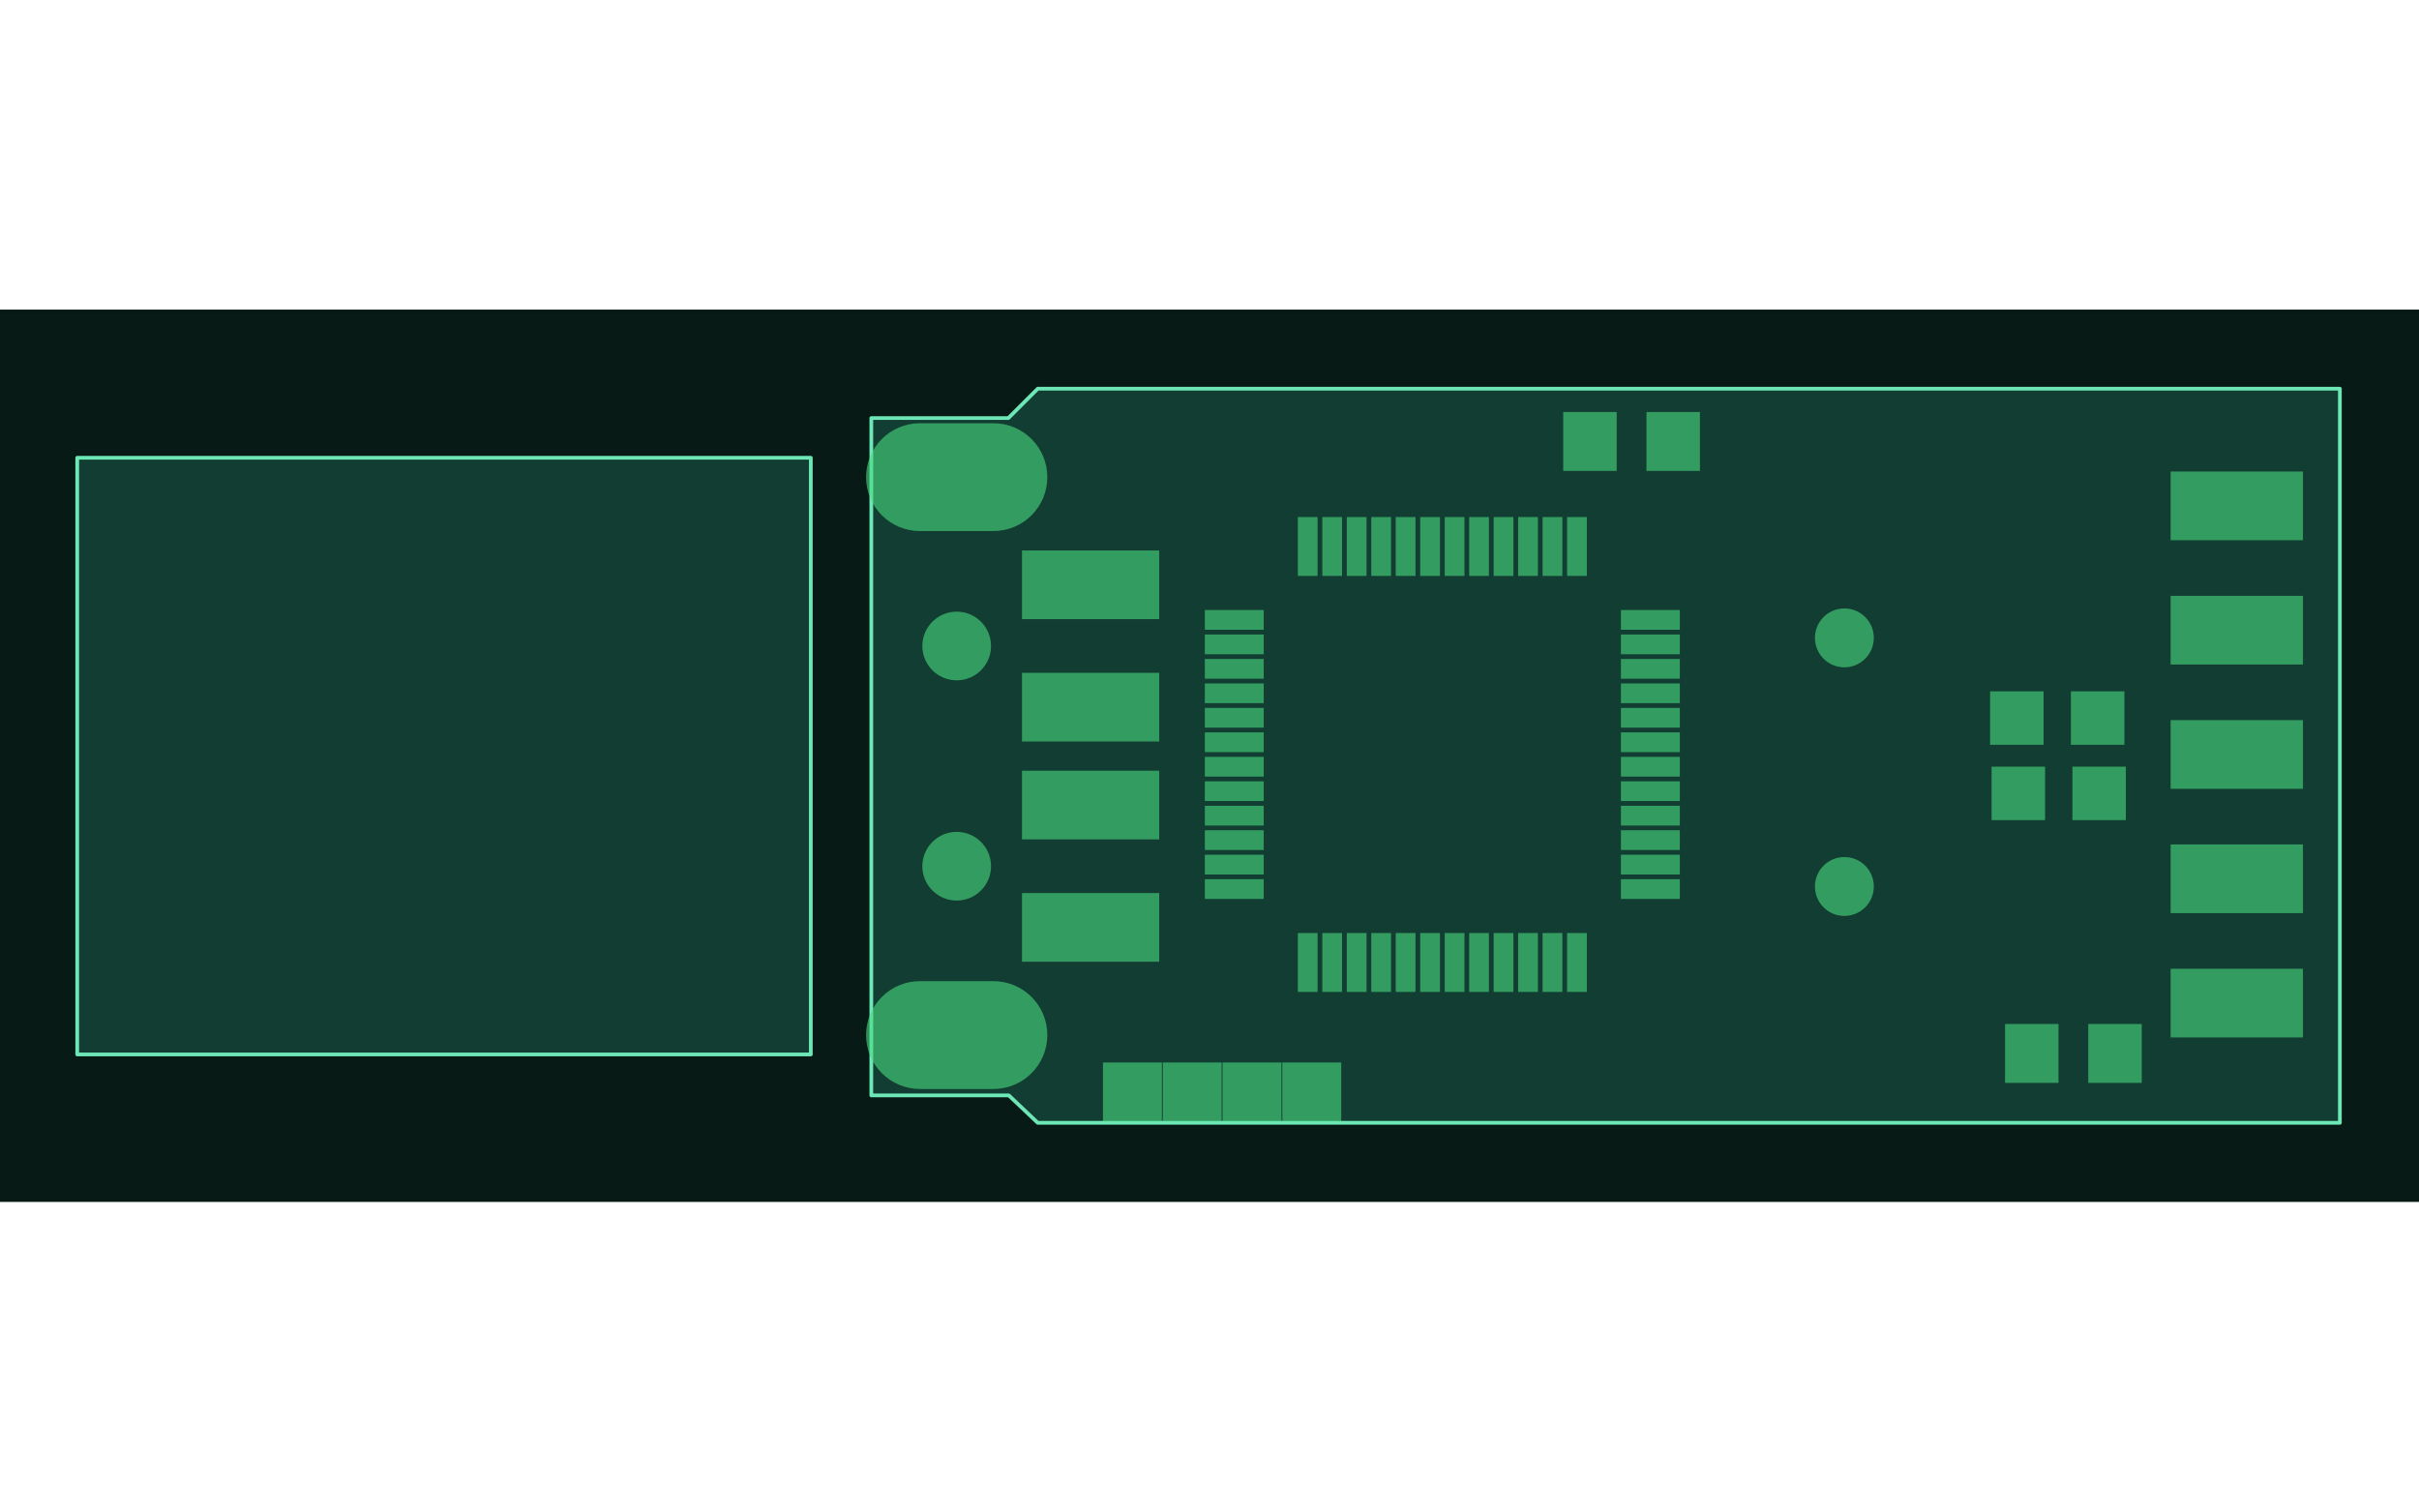
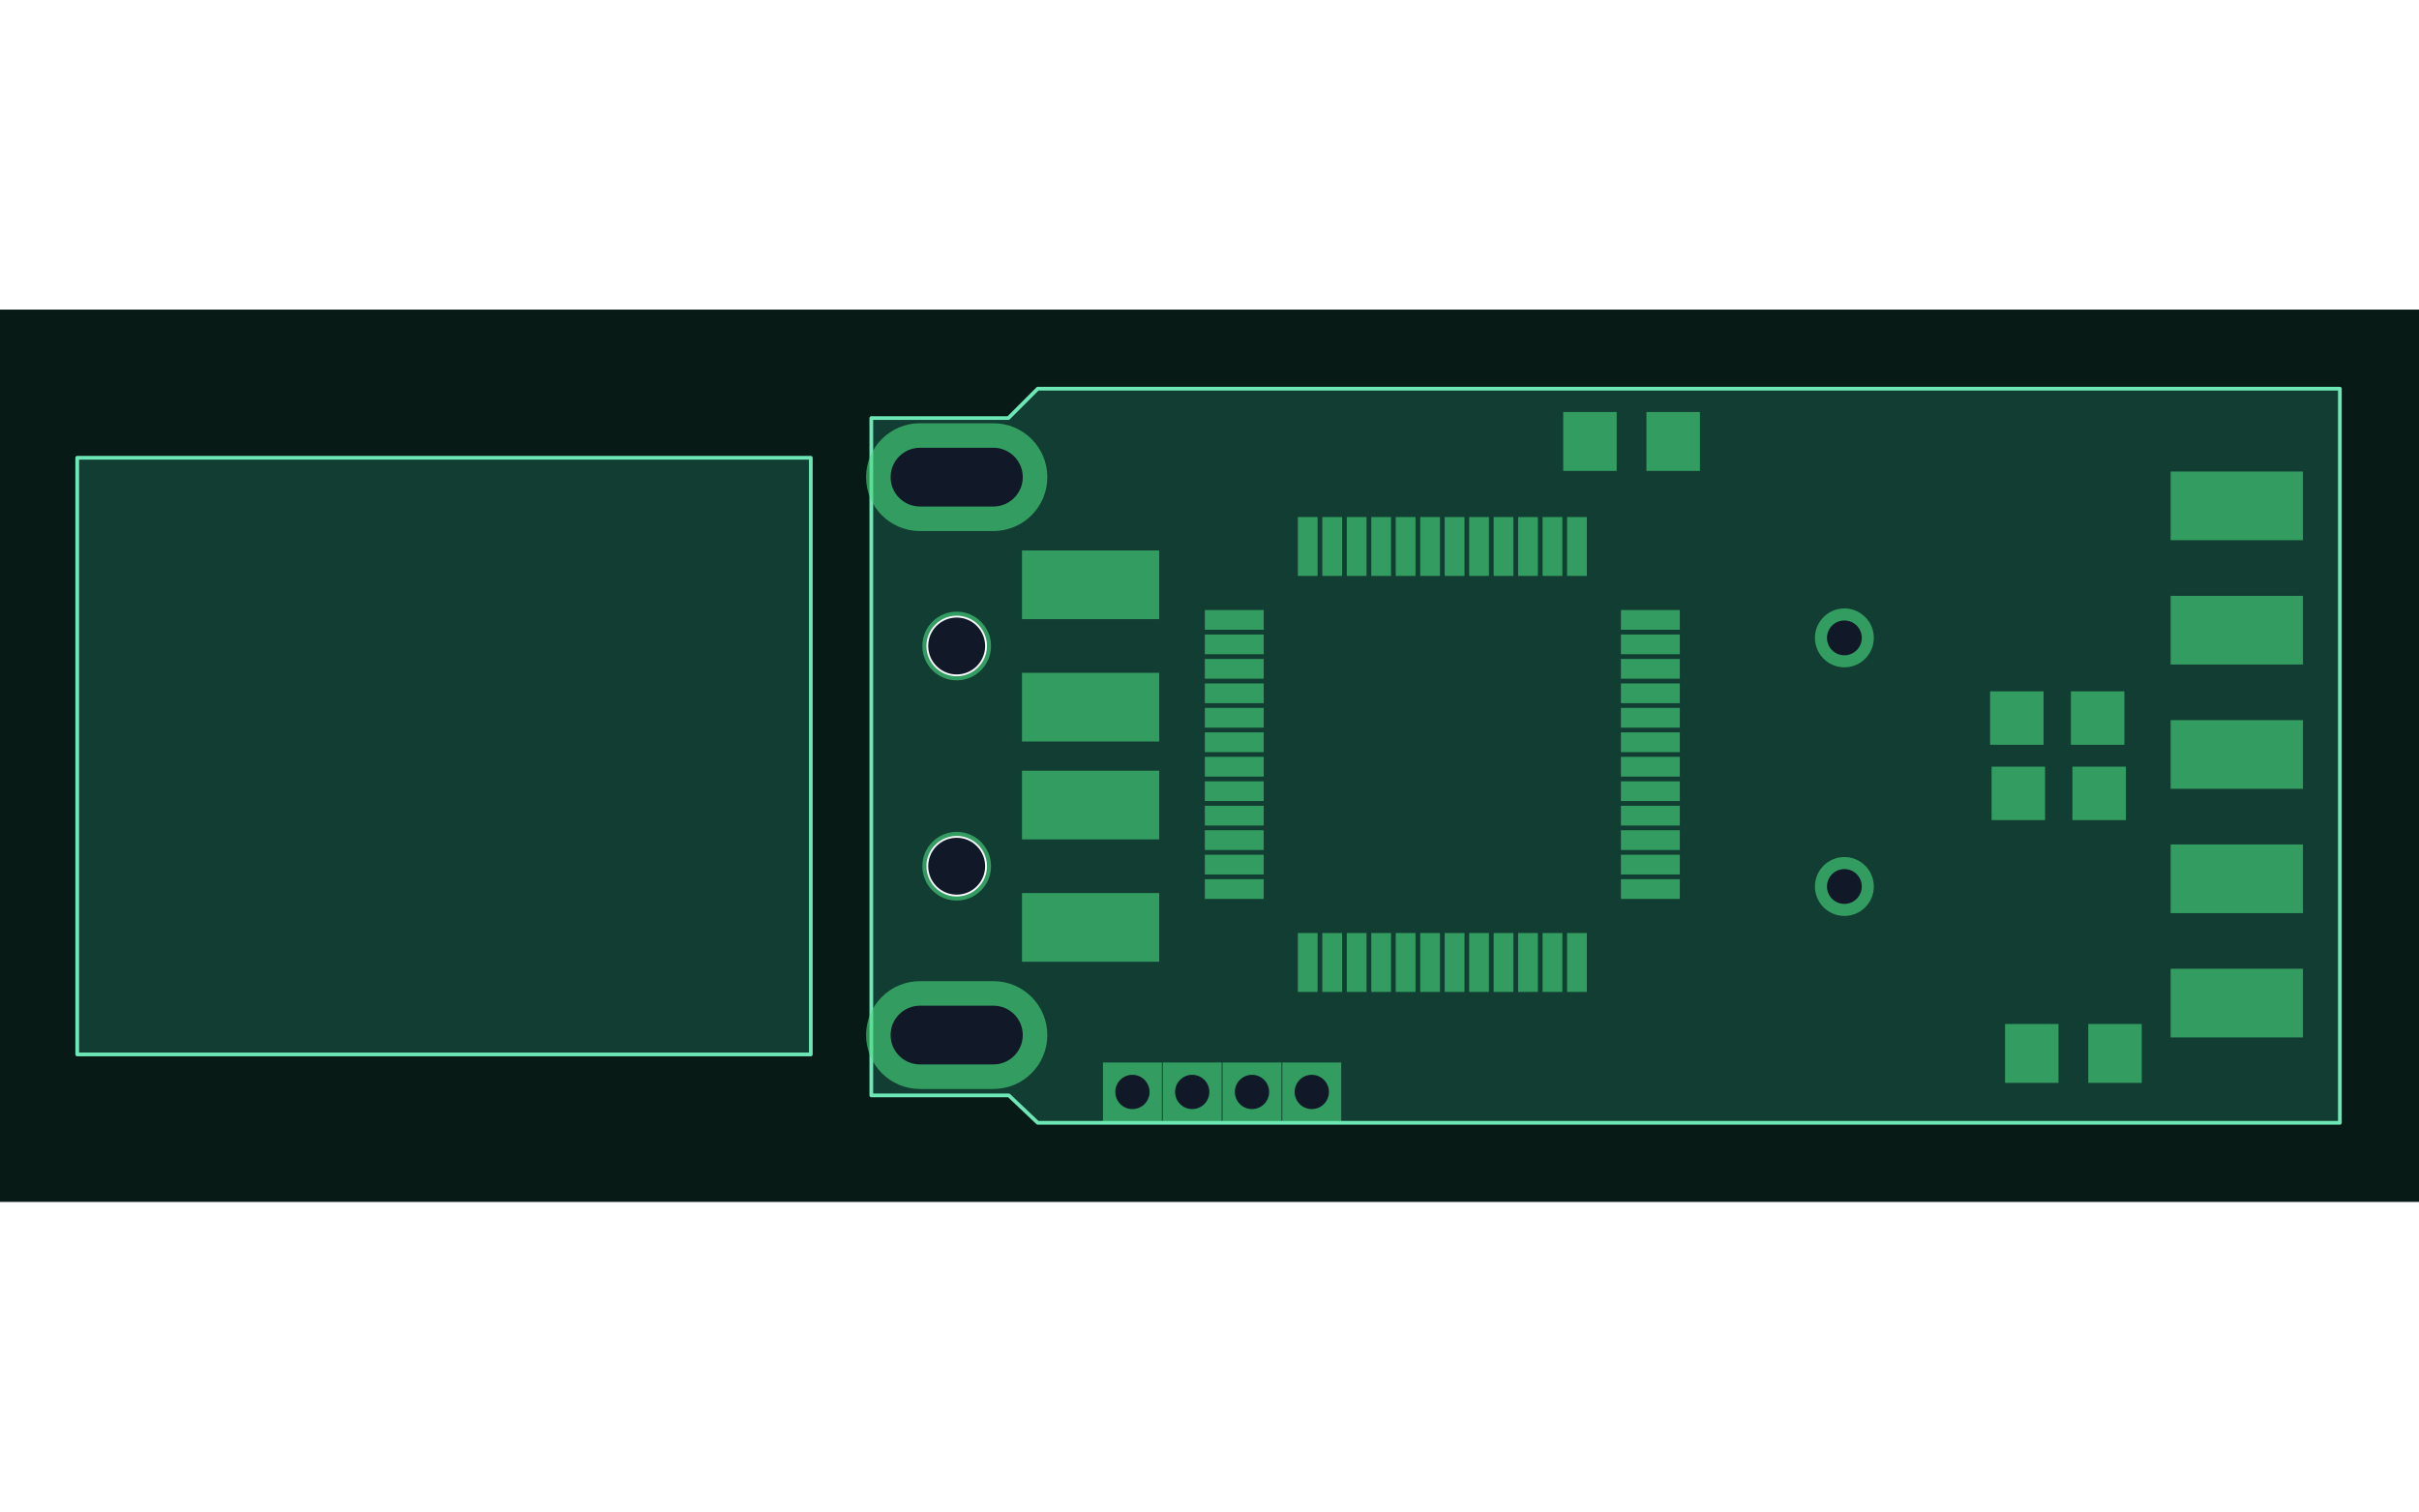
<svg xmlns="http://www.w3.org/2000/svg" width="1600" height="1000" viewBox="0 0 1945.503 717.827" role="img" aria-label="stm32-st-link-v2.PcbDoc — Top solder mask" class="altium-pcb" data-renderer="altiumts">
  <rect width="100%" height="100%" fill="#071a16" />
  <g stroke-linecap="round" stroke-linejoin="round">
    <path data-record="BoardOutline" data-board-cutouts="1" d="M 700.763 632.142 L 811.349 632.142 L 834.621 654.189 L 1881.865 654.189 L 1881.865 63.638 L 834.621 63.638 L 810.999 87.26 L 700.763 87.26 L 700.763 632.142 Z M 652.102 119.189 L 652.102 599.189 L 62.102 599.189 L 62.102 119.189 L 652.102 119.189 Z" fill="#123d32" fill-rule="evenodd" stroke="#6ee7b7" stroke-width="3" />
    <g data-record="Pad" data-layer="TOPSOLDER" data-solder-mask-opening="true" fill-opacity="0.6" data-pad-shape="ROUND" data-pad-stack-layer="0" data-plated="false" transform="rotate(-270 769.422 270.6092)">
      <circle cx="769.422" cy="270.609" r="27.622" fill="#4ade80" />
    </g>
    <g data-record="Pad" data-layer="TOPSOLDER" data-solder-mask-opening="true" fill-opacity="0.6" data-pad-shape="ROUND" data-pad-stack-layer="0" data-plated="false" transform="rotate(-270 769.422 447.7692)">
      <circle cx="769.422" cy="447.769" r="27.622" fill="#4ade80" />
    </g>
    <g data-record="Pad" data-layer="TOPSOLDER" data-solder-mask-opening="true" fill-opacity="0.6" data-pad-name="5" data-pad-shape="ROUND" data-pad-stack-layer="0" data-plated="true" transform="rotate(-270 769.425 134.7802)">
      <rect x="726.055" y="61.883" width="86.74" height="145.795" rx="43.37" ry="43.37" fill="#4ade80" />
    </g>
    <g data-record="Pad" data-layer="TOPSOLDER" data-solder-mask-opening="true" fill-opacity="0.6" data-pad-name="5" data-pad-shape="ROUND" data-pad-stack-layer="0" data-plated="true" transform="rotate(-270 769.425 583.5982)">
      <rect x="726.055" y="510.701" width="86.74" height="145.795" rx="43.37" ry="43.37" fill="#4ade80" />
    </g>
    <g data-record="Pad" data-layer="TOPSOLDER" data-solder-mask-opening="true" fill-opacity="0.6" data-pad-name="1" data-pad-shape="ROUND" data-pad-stack-layer="0" data-plated="true" transform="rotate(-270 1483.357 264.0818)">
      <circle cx="1483.357" cy="264.082" r="23.685" fill="#4ade80" />
    </g>
    <g data-record="Pad" data-layer="TOPSOLDER" data-solder-mask-opening="true" fill-opacity="0.6" data-pad-name="2" data-pad-shape="ROUND" data-pad-stack-layer="0" data-plated="true" transform="rotate(-270 1483.357 464.0818)">
      <circle cx="1483.357" cy="464.082" r="23.685" fill="#4ade80" />
    </g>
    <g data-record="Pad" data-layer="TOPSOLDER" data-solder-mask-opening="true" fill-opacity="0.6" data-pad-name="2" data-pad-shape="RECTANGLE" data-pad-stack-layer="0" data-plated="true">
      <rect x="887.078" y="605.677" width="47.37" height="47.37" fill="#4ade80" />
    </g>
    <g data-record="Pad" data-layer="TOPSOLDER" data-solder-mask-opening="true" fill-opacity="0.6" data-pad-name="2" data-pad-shape="RECTANGLE" data-pad-stack-layer="0" data-plated="true">
      <rect x="1031.334" y="605.677" width="47.37" height="47.37" fill="#4ade80" />
    </g>
    <g data-record="Pad" data-layer="TOPSOLDER" data-solder-mask-opening="true" fill-opacity="0.6" data-pad-name="2" data-pad-shape="RECTANGLE" data-pad-stack-layer="0" data-plated="true">
      <rect x="983.249" y="605.677" width="47.37" height="47.37" fill="#4ade80" />
    </g>
    <g data-record="Pad" data-layer="TOPSOLDER" data-solder-mask-opening="true" fill-opacity="0.6" data-pad-name="2" data-pad-shape="RECTANGLE" data-pad-stack-layer="0" data-plated="true">
      <rect x="935.163" y="605.677" width="47.37" height="47.37" fill="#4ade80" />
    </g>
    <g data-record="Pad" data-layer="TOPSOLDER" data-solder-mask-opening="true" fill-opacity="0.6" data-pad-name="4" data-pad-shape="RECTANGLE" data-pad-stack-layer="0" data-plated="true" transform="rotate(-270 877.141 221.3942)">
      <rect x="849.519" y="166.213" width="55.244" height="110.362" fill="#4ade80" />
    </g>
    <g data-record="Pad" data-layer="TOPSOLDER" data-solder-mask-opening="true" fill-opacity="0.6" data-pad-name="3" data-pad-shape="RECTANGLE" data-pad-stack-layer="0" data-plated="true" transform="rotate(-270 877.141 319.8192)">
      <rect x="849.519" y="264.638" width="55.244" height="110.362" fill="#4ade80" />
    </g>
    <g data-record="Pad" data-layer="TOPSOLDER" data-solder-mask-opening="true" fill-opacity="0.6" data-pad-name="2" data-pad-shape="RECTANGLE" data-pad-stack-layer="0" data-plated="true" transform="rotate(-270 877.141 398.5592)">
      <rect x="849.519" y="343.378" width="55.244" height="110.362" fill="#4ade80" />
    </g>
    <g data-record="Pad" data-layer="TOPSOLDER" data-solder-mask-opening="true" fill-opacity="0.6" data-pad-name="1" data-pad-shape="RECTANGLE" data-pad-stack-layer="0" data-plated="true" transform="rotate(-270 877.141 496.9842)">
      <rect x="849.519" y="441.803" width="55.244" height="110.362" fill="#4ade80" />
    </g>
    <g data-record="Pad" data-layer="TOPSOLDER" data-solder-mask-opening="true" fill-opacity="0.6" data-pad-name="1" data-pad-shape="RECTANGLE" data-pad-stack-layer="0" data-plated="true" transform="rotate(-90 1634.078 598.3753)">
      <rect x="1610.393" y="576.875" width="47.37" height="43" fill="#4ade80" />
    </g>
    <g data-record="Pad" data-layer="TOPSOLDER" data-solder-mask-opening="true" fill-opacity="0.6" data-pad-name="2" data-pad-shape="RECTANGLE" data-pad-stack-layer="0" data-plated="true" transform="rotate(-90 1701.007 598.3753)">
      <rect x="1677.322" y="576.875" width="47.37" height="43" fill="#4ade80" />
    </g>
    <g data-record="Pad" data-layer="TOPSOLDER" data-solder-mask-opening="true" fill-opacity="0.6" data-pad-name="1" data-pad-shape="RECTANGLE" data-pad-stack-layer="0" data-plated="true" transform="rotate(-270 1345.666 106.0651)">
      <rect x="1321.981" y="84.565" width="47.37" height="43" fill="#4ade80" />
    </g>
    <g data-record="Pad" data-layer="TOPSOLDER" data-solder-mask-opening="true" fill-opacity="0.6" data-pad-name="2" data-pad-shape="RECTANGLE" data-pad-stack-layer="0" data-plated="true" transform="rotate(-270 1278.737 106.0651)">
      <rect x="1255.052" y="84.565" width="47.37" height="43" fill="#4ade80" />
    </g>
    <g data-record="Pad" data-layer="TOPSOLDER" data-solder-mask-opening="true" fill-opacity="0.6" data-pad-name="36" data-pad-shape="RECTANGLE" data-pad-stack-layer="0" data-plated="true" transform="rotate(-90 992.6859 466.1515)">
      <rect x="984.749" y="442.466" width="15.874" height="47.37" fill="#4ade80" />
    </g>
    <g data-record="Pad" data-layer="TOPSOLDER" data-solder-mask-opening="true" fill-opacity="0.6" data-pad-name="24" data-pad-shape="RECTANGLE" data-pad-stack-layer="0" data-plated="true" transform="rotate(-180 1051.741 190.561)">
      <rect x="1043.804" y="166.876" width="15.874" height="47.37" fill="#4ade80" />
    </g>
    <g data-record="Pad" data-layer="TOPSOLDER" data-solder-mask-opening="true" fill-opacity="0.6" data-pad-name="22" data-pad-shape="RECTANGLE" data-pad-stack-layer="0" data-plated="true" transform="rotate(-180 1091.111 190.561)">
      <rect x="1083.174" y="166.876" width="15.874" height="47.37" fill="#4ade80" />
    </g>
    <g data-record="Pad" data-layer="TOPSOLDER" data-solder-mask-opening="true" fill-opacity="0.6" data-pad-name="45" data-pad-shape="RECTANGLE" data-pad-stack-layer="0" data-plated="true" transform="rotate(-180 1209.221 525.2066)">
      <rect x="1201.284" y="501.522" width="15.874" height="47.37" fill="#4ade80" />
    </g>
    <g data-record="Pad" data-layer="TOPSOLDER" data-solder-mask-opening="true" fill-opacity="0.6" data-pad-name="43" data-pad-shape="RECTANGLE" data-pad-stack-layer="0" data-plated="true" transform="rotate(-180 1169.851 525.2066)">
      <rect x="1161.914" y="501.522" width="15.874" height="47.37" fill="#4ade80" />
    </g>
    <g data-record="Pad" data-layer="TOPSOLDER" data-solder-mask-opening="true" fill-opacity="0.6" data-pad-name="21" data-pad-shape="RECTANGLE" data-pad-stack-layer="0" data-plated="true" transform="rotate(-180 1110.796 190.561)">
      <rect x="1102.859" y="166.876" width="15.874" height="47.37" fill="#4ade80" />
    </g>
    <g data-record="Pad" data-layer="TOPSOLDER" data-solder-mask-opening="true" fill-opacity="0.6" data-pad-name="46" data-pad-shape="RECTANGLE" data-pad-stack-layer="0" data-plated="true" transform="rotate(-180 1228.906 525.2066)">
      <rect x="1220.969" y="501.522" width="15.874" height="47.37" fill="#4ade80" />
    </g>
    <g data-record="Pad" data-layer="TOPSOLDER" data-solder-mask-opening="true" fill-opacity="0.6" data-pad-name="9" data-pad-shape="RECTANGLE" data-pad-stack-layer="0" data-plated="true" transform="rotate(-90 1327.332 308.6712)">
      <rect x="1319.395" y="284.986" width="15.874" height="47.37" fill="#4ade80" />
    </g>
    <g data-record="Pad" data-layer="TOPSOLDER" data-solder-mask-opening="true" fill-opacity="0.6" data-pad-name="48" data-pad-shape="RECTANGLE" data-pad-stack-layer="0" data-plated="true" transform="rotate(-180 1268.276 525.2066)">
      <rect x="1260.339" y="501.522" width="15.874" height="47.37" fill="#4ade80" />
    </g>
    <g data-record="Pad" data-layer="TOPSOLDER" data-solder-mask-opening="true" fill-opacity="0.6" data-pad-name="1" data-pad-shape="RECTANGLE" data-pad-stack-layer="0" data-plated="true" transform="rotate(-90 1327.332 466.1515)">
      <rect x="1319.395" y="442.466" width="15.874" height="47.37" fill="#4ade80" />
    </g>
    <g data-record="Pad" data-layer="TOPSOLDER" data-solder-mask-opening="true" fill-opacity="0.6" data-pad-name="31" data-pad-shape="RECTANGLE" data-pad-stack-layer="0" data-plated="true" transform="rotate(-90 992.6859 367.7262)">
      <rect x="984.749" y="344.041" width="15.874" height="47.37" fill="#4ade80" />
    </g>
    <g data-record="Pad" data-layer="TOPSOLDER" data-solder-mask-opening="true" fill-opacity="0.6" data-pad-name="18" data-pad-shape="RECTANGLE" data-pad-stack-layer="0" data-plated="true" transform="rotate(-180 1169.851 190.561)">
      <rect x="1161.914" y="166.876" width="15.874" height="47.37" fill="#4ade80" />
    </g>
    <g data-record="Pad" data-layer="TOPSOLDER" data-solder-mask-opening="true" fill-opacity="0.6" data-pad-name="28" data-pad-shape="RECTANGLE" data-pad-stack-layer="0" data-plated="true" transform="rotate(-90 992.6859 308.6712)">
      <rect x="984.749" y="284.986" width="15.874" height="47.37" fill="#4ade80" />
    </g>
    <g data-record="Pad" data-layer="TOPSOLDER" data-solder-mask-opening="true" fill-opacity="0.6" data-pad-name="33" data-pad-shape="RECTANGLE" data-pad-stack-layer="0" data-plated="true" transform="rotate(-90 992.6859 407.0964)">
      <rect x="984.749" y="383.411" width="15.874" height="47.37" fill="#4ade80" />
    </g>
    <g data-record="Pad" data-layer="TOPSOLDER" data-solder-mask-opening="true" fill-opacity="0.6" data-pad-name="32" data-pad-shape="RECTANGLE" data-pad-stack-layer="0" data-plated="true" transform="rotate(-90 992.6859 387.4112)">
      <rect x="984.749" y="363.726" width="15.874" height="47.37" fill="#4ade80" />
    </g>
    <g data-record="Pad" data-layer="TOPSOLDER" data-solder-mask-opening="true" fill-opacity="0.6" data-pad-name="12" data-pad-shape="RECTANGLE" data-pad-stack-layer="0" data-plated="true" transform="rotate(-90 1327.332 249.6162)">
      <rect x="1319.395" y="225.931" width="15.874" height="47.37" fill="#4ade80" />
    </g>
    <g data-record="Pad" data-layer="TOPSOLDER" data-solder-mask-opening="true" fill-opacity="0.6" data-pad-name="13" data-pad-shape="RECTANGLE" data-pad-stack-layer="0" data-plated="true" transform="rotate(-180 1268.276 190.561)">
      <rect x="1260.339" y="166.876" width="15.874" height="47.37" fill="#4ade80" />
    </g>
    <g data-record="Pad" data-layer="TOPSOLDER" data-solder-mask-opening="true" fill-opacity="0.6" data-pad-name="25" data-pad-shape="RECTANGLE" data-pad-stack-layer="0" data-plated="true" transform="rotate(-90 992.6859 249.6162)">
      <rect x="984.749" y="225.931" width="15.874" height="47.37" fill="#4ade80" />
    </g>
    <g data-record="Pad" data-layer="TOPSOLDER" data-solder-mask-opening="true" fill-opacity="0.6" data-pad-name="27" data-pad-shape="RECTANGLE" data-pad-stack-layer="0" data-plated="true" transform="rotate(-90 992.6859 288.9862)">
      <rect x="984.749" y="265.301" width="15.874" height="47.37" fill="#4ade80" />
    </g>
    <g data-record="Pad" data-layer="TOPSOLDER" data-solder-mask-opening="true" fill-opacity="0.6" data-pad-name="16" data-pad-shape="RECTANGLE" data-pad-stack-layer="0" data-plated="true" transform="rotate(-180 1209.221 190.561)">
      <rect x="1201.284" y="166.876" width="15.874" height="47.37" fill="#4ade80" />
    </g>
    <g data-record="Pad" data-layer="TOPSOLDER" data-solder-mask-opening="true" fill-opacity="0.6" data-pad-name="17" data-pad-shape="RECTANGLE" data-pad-stack-layer="0" data-plated="true" transform="rotate(-180 1189.536 190.561)">
      <rect x="1181.599" y="166.876" width="15.874" height="47.37" fill="#4ade80" />
    </g>
    <g data-record="Pad" data-layer="TOPSOLDER" data-solder-mask-opening="true" fill-opacity="0.6" data-pad-name="26" data-pad-shape="RECTANGLE" data-pad-stack-layer="0" data-plated="true" transform="rotate(-90 992.6859 269.3012)">
      <rect x="984.749" y="245.616" width="15.874" height="47.37" fill="#4ade80" />
    </g>
    <g data-record="Pad" data-layer="TOPSOLDER" data-solder-mask-opening="true" fill-opacity="0.6" data-pad-name="15" data-pad-shape="RECTANGLE" data-pad-stack-layer="0" data-plated="true" transform="rotate(-180 1228.906 190.561)">
      <rect x="1220.969" y="166.876" width="15.874" height="47.37" fill="#4ade80" />
    </g>
    <g data-record="Pad" data-layer="TOPSOLDER" data-solder-mask-opening="true" fill-opacity="0.6" data-pad-name="7" data-pad-shape="RECTANGLE" data-pad-stack-layer="0" data-plated="true" transform="rotate(-90 1327.332 348.0412)">
      <rect x="1319.395" y="324.356" width="15.874" height="47.37" fill="#4ade80" />
    </g>
    <g data-record="Pad" data-layer="TOPSOLDER" data-solder-mask-opening="true" fill-opacity="0.6" data-pad-name="34" data-pad-shape="RECTANGLE" data-pad-stack-layer="0" data-plated="true" transform="rotate(-90 992.6859 426.7814)">
      <rect x="984.749" y="403.096" width="15.874" height="47.37" fill="#4ade80" />
    </g>
    <g data-record="Pad" data-layer="TOPSOLDER" data-solder-mask-opening="true" fill-opacity="0.6" data-pad-name="37" data-pad-shape="RECTANGLE" data-pad-stack-layer="0" data-plated="true" transform="rotate(-180 1051.741 525.2066)">
      <rect x="1043.804" y="501.522" width="15.874" height="47.37" fill="#4ade80" />
    </g>
    <g data-record="Pad" data-layer="TOPSOLDER" data-solder-mask-opening="true" fill-opacity="0.6" data-pad-name="6" data-pad-shape="RECTANGLE" data-pad-stack-layer="0" data-plated="true" transform="rotate(-90 1327.332 367.7263)">
      <rect x="1319.395" y="344.041" width="15.874" height="47.37" fill="#4ade80" />
    </g>
    <g data-record="Pad" data-layer="TOPSOLDER" data-solder-mask-opening="true" fill-opacity="0.6" data-pad-name="5" data-pad-shape="RECTANGLE" data-pad-stack-layer="0" data-plated="true" transform="rotate(-90 1327.332 387.4114)">
      <rect x="1319.395" y="363.726" width="15.874" height="47.37" fill="#4ade80" />
    </g>
    <g data-record="Pad" data-layer="TOPSOLDER" data-solder-mask-opening="true" fill-opacity="0.6" data-pad-name="29" data-pad-shape="RECTANGLE" data-pad-stack-layer="0" data-plated="true" transform="rotate(-90 992.6859 328.3562)">
      <rect x="984.749" y="304.671" width="15.874" height="47.37" fill="#4ade80" />
    </g>
    <g data-record="Pad" data-layer="TOPSOLDER" data-solder-mask-opening="true" fill-opacity="0.6" data-pad-name="44" data-pad-shape="RECTANGLE" data-pad-stack-layer="0" data-plated="true" transform="rotate(-180 1189.536 525.2066)">
      <rect x="1181.599" y="501.522" width="15.874" height="47.37" fill="#4ade80" />
    </g>
    <g data-record="Pad" data-layer="TOPSOLDER" data-solder-mask-opening="true" fill-opacity="0.6" data-pad-name="2" data-pad-shape="RECTANGLE" data-pad-stack-layer="0" data-plated="true" transform="rotate(-90 1327.332 446.4665)">
      <rect x="1319.395" y="422.781" width="15.874" height="47.37" fill="#4ade80" />
    </g>
    <g data-record="Pad" data-layer="TOPSOLDER" data-solder-mask-opening="true" fill-opacity="0.6" data-pad-name="3" data-pad-shape="RECTANGLE" data-pad-stack-layer="0" data-plated="true" transform="rotate(-90 1327.332 426.7814)">
      <rect x="1319.395" y="403.096" width="15.874" height="47.37" fill="#4ade80" />
    </g>
    <g data-record="Pad" data-layer="TOPSOLDER" data-solder-mask-opening="true" fill-opacity="0.6" data-pad-name="30" data-pad-shape="RECTANGLE" data-pad-stack-layer="0" data-plated="true" transform="rotate(-90 992.6859 348.0412)">
      <rect x="984.749" y="324.356" width="15.874" height="47.37" fill="#4ade80" />
    </g>
    <g data-record="Pad" data-layer="TOPSOLDER" data-solder-mask-opening="true" fill-opacity="0.6" data-pad-name="14" data-pad-shape="RECTANGLE" data-pad-stack-layer="0" data-plated="true" transform="rotate(-180 1248.591 190.561)">
      <rect x="1240.654" y="166.876" width="15.874" height="47.37" fill="#4ade80" />
    </g>
    <g data-record="Pad" data-layer="TOPSOLDER" data-solder-mask-opening="true" fill-opacity="0.6" data-pad-name="11" data-pad-shape="RECTANGLE" data-pad-stack-layer="0" data-plated="true" transform="rotate(-90 1327.332 269.3012)">
      <rect x="1319.395" y="245.616" width="15.874" height="47.37" fill="#4ade80" />
    </g>
    <g data-record="Pad" data-layer="TOPSOLDER" data-solder-mask-opening="true" fill-opacity="0.6" data-pad-name="4" data-pad-shape="RECTANGLE" data-pad-stack-layer="0" data-plated="true" transform="rotate(-90 1327.332 407.0964)">
      <rect x="1319.395" y="383.411" width="15.874" height="47.37" fill="#4ade80" />
    </g>
    <g data-record="Pad" data-layer="TOPSOLDER" data-solder-mask-opening="true" fill-opacity="0.6" data-pad-name="35" data-pad-shape="RECTANGLE" data-pad-stack-layer="0" data-plated="true" transform="rotate(-90 992.6859 446.4665)">
      <rect x="984.749" y="422.781" width="15.874" height="47.37" fill="#4ade80" />
    </g>
    <g data-record="Pad" data-layer="TOPSOLDER" data-solder-mask-opening="true" fill-opacity="0.6" data-pad-name="23" data-pad-shape="RECTANGLE" data-pad-stack-layer="0" data-plated="true" transform="rotate(-180 1071.426 190.561)">
      <rect x="1063.489" y="166.876" width="15.874" height="47.37" fill="#4ade80" />
    </g>
    <g data-record="Pad" data-layer="TOPSOLDER" data-solder-mask-opening="true" fill-opacity="0.6" data-pad-name="20" data-pad-shape="RECTANGLE" data-pad-stack-layer="0" data-plated="true" transform="rotate(-180 1130.481 190.561)">
      <rect x="1122.544" y="166.876" width="15.874" height="47.37" fill="#4ade80" />
    </g>
    <g data-record="Pad" data-layer="TOPSOLDER" data-solder-mask-opening="true" fill-opacity="0.6" data-pad-name="47" data-pad-shape="RECTANGLE" data-pad-stack-layer="0" data-plated="true" transform="rotate(-180 1248.591 525.2066)">
      <rect x="1240.654" y="501.522" width="15.874" height="47.37" fill="#4ade80" />
    </g>
    <g data-record="Pad" data-layer="TOPSOLDER" data-solder-mask-opening="true" fill-opacity="0.6" data-pad-name="8" data-pad-shape="RECTANGLE" data-pad-stack-layer="0" data-plated="true" transform="rotate(-90 1327.332 328.3562)">
      <rect x="1319.395" y="304.671" width="15.874" height="47.37" fill="#4ade80" />
    </g>
    <g data-record="Pad" data-layer="TOPSOLDER" data-solder-mask-opening="true" fill-opacity="0.6" data-pad-name="19" data-pad-shape="RECTANGLE" data-pad-stack-layer="0" data-plated="true" transform="rotate(-180 1150.166 190.561)">
      <rect x="1142.229" y="166.876" width="15.874" height="47.37" fill="#4ade80" />
    </g>
    <g data-record="Pad" data-layer="TOPSOLDER" data-solder-mask-opening="true" fill-opacity="0.6" data-pad-name="10" data-pad-shape="RECTANGLE" data-pad-stack-layer="0" data-plated="true" transform="rotate(-90 1327.332 288.9862)">
      <rect x="1319.395" y="265.301" width="15.874" height="47.37" fill="#4ade80" />
    </g>
    <g data-record="Pad" data-layer="TOPSOLDER" data-solder-mask-opening="true" fill-opacity="0.6" data-pad-name="40" data-pad-shape="RECTANGLE" data-pad-stack-layer="0" data-plated="true" transform="rotate(-180 1110.796 525.2066)">
      <rect x="1102.859" y="501.522" width="15.874" height="47.37" fill="#4ade80" />
    </g>
    <g data-record="Pad" data-layer="TOPSOLDER" data-solder-mask-opening="true" fill-opacity="0.6" data-pad-name="39" data-pad-shape="RECTANGLE" data-pad-stack-layer="0" data-plated="true" transform="rotate(-180 1091.111 525.2066)">
      <rect x="1083.174" y="501.522" width="15.874" height="47.37" fill="#4ade80" />
    </g>
    <g data-record="Pad" data-layer="TOPSOLDER" data-solder-mask-opening="true" fill-opacity="0.6" data-pad-name="38" data-pad-shape="RECTANGLE" data-pad-stack-layer="0" data-plated="true" transform="rotate(-180 1071.426 525.2066)">
      <rect x="1063.489" y="501.522" width="15.874" height="47.37" fill="#4ade80" />
    </g>
    <g data-record="Pad" data-layer="TOPSOLDER" data-solder-mask-opening="true" fill-opacity="0.6" data-pad-name="41" data-pad-shape="RECTANGLE" data-pad-stack-layer="0" data-plated="true" transform="rotate(-180 1130.481 525.2066)">
      <rect x="1122.544" y="501.522" width="15.874" height="47.37" fill="#4ade80" />
    </g>
    <g data-record="Pad" data-layer="TOPSOLDER" data-solder-mask-opening="true" fill-opacity="0.6" data-pad-name="42" data-pad-shape="RECTANGLE" data-pad-stack-layer="0" data-plated="true" transform="rotate(-180 1150.166 525.2066)">
      <rect x="1142.229" y="501.522" width="15.874" height="47.37" fill="#4ade80" />
    </g>
    <g data-record="Pad" data-layer="TOPSOLDER" data-solder-mask-opening="true" fill-opacity="0.6" data-pad-name="C" data-pad-shape="RECTANGLE" data-pad-stack-layer="0" data-plated="true" transform="rotate(-90 1688.263 389.1892)">
      <rect x="1666.763" y="367.689" width="43" height="43" fill="#4ade80" />
    </g>
    <g data-record="Pad" data-layer="TOPSOLDER" data-solder-mask-opening="true" fill-opacity="0.6" data-pad-name="A" data-pad-shape="RECTANGLE" data-pad-stack-layer="0" data-plated="true" transform="rotate(-90 1623.263 389.1892)">
      <rect x="1601.763" y="367.689" width="43" height="43" fill="#4ade80" />
    </g>
    <g data-record="Pad" data-layer="TOPSOLDER" data-solder-mask-opening="true" fill-opacity="0.6" data-pad-name="C" data-pad-shape="RECTANGLE" data-pad-stack-layer="0" data-plated="true" transform="rotate(-270 1622.054 328.5873)">
      <rect x="1600.554" y="307.087" width="43" height="43" fill="#4ade80" />
    </g>
    <g data-record="Pad" data-layer="TOPSOLDER" data-solder-mask-opening="true" fill-opacity="0.6" data-pad-name="A" data-pad-shape="RECTANGLE" data-pad-stack-layer="0" data-plated="true" transform="rotate(-270 1687.054 328.5873)">
      <rect x="1665.554" y="307.087" width="43" height="43" fill="#4ade80" />
    </g>
    <g data-record="Pad" data-layer="TOPSOLDER" data-solder-mask-opening="true" fill-opacity="0.6" data-pad-name="1" data-pad-shape="RECTANGLE" data-pad-stack-layer="0" data-plated="true">
      <rect x="1745.751" y="130.262" width="106.425" height="55.244" fill="#4ade80" />
    </g>
    <g data-record="Pad" data-layer="TOPSOLDER" data-solder-mask-opening="true" fill-opacity="0.6" data-pad-name="7" data-pad-shape="RECTANGLE" data-pad-stack-layer="0" data-plated="true">
      <rect x="1745.751" y="430.262" width="106.425" height="55.244" fill="#4ade80" />
    </g>
    <g data-record="Pad" data-layer="TOPSOLDER" data-solder-mask-opening="true" fill-opacity="0.6" data-pad-name="3" data-pad-shape="RECTANGLE" data-pad-stack-layer="0" data-plated="true">
      <rect x="1745.751" y="230.262" width="106.425" height="55.244" fill="#4ade80" />
    </g>
    <g data-record="Pad" data-layer="TOPSOLDER" data-solder-mask-opening="true" fill-opacity="0.6" data-pad-name="9" data-pad-shape="RECTANGLE" data-pad-stack-layer="0" data-plated="true">
      <rect x="1745.751" y="530.262" width="106.425" height="55.244" fill="#4ade80" />
    </g>
    <g data-record="Pad" data-layer="TOPSOLDER" data-solder-mask-opening="true" fill-opacity="0.6" data-pad-name="5" data-pad-shape="RECTANGLE" data-pad-stack-layer="0" data-plated="true">
      <rect x="1745.751" y="330.262" width="106.425" height="55.244" fill="#4ade80" />
    </g>
+     <g data-overlay="drill-holes">
+       <g data-record="PadHole" data-source-record="Pad" data-layer="PADHOLES" transform="rotate(-270 769.422 270.6092)">
+         <circle data-hole-shape="ROUND" cx="769.422" cy="270.609" r="23.622" fill="#111827" stroke="#f8fafc" stroke-width="1.5" />
+       </g>
+       <g data-record="PadHole" data-source-record="Pad" data-layer="PADHOLES" transform="rotate(-270 769.422 447.7692)">
+         <circle data-hole-shape="ROUND" cx="769.422" cy="447.769" r="23.622" fill="#111827" stroke="#f8fafc" stroke-width="1.5" />
+       </g>
+       <g data-record="PadHole" data-source-record="Pad" data-layer="PADHOLES" transform="rotate(-270 769.425 134.7802)">
+         <rect data-hole-shape="SLOT" x="716.275" y="111.158" width="106.3" height="47.244" rx="23.622" ry="23.622" fill="#111827" transform="rotate(-90 769.425 134.7802)" />
+       </g>
+       <g data-record="PadHole" data-source-record="Pad" data-layer="PADHOLES" transform="rotate(-270 769.425 583.5982)">
+         <rect data-hole-shape="SLOT" x="716.275" y="559.976" width="106.3" height="47.244" rx="23.622" ry="23.622" fill="#111827" transform="rotate(-90 769.425 583.5982)" />
+       </g>
+       <g data-record="PadHole" data-source-record="Pad" data-layer="PADHOLES" transform="rotate(-270 1483.357 264.0818)">
+         <circle data-hole-shape="ROUND" cx="1483.357" cy="264.082" r="14" fill="#111827" />
+       </g>
+       <g data-record="PadHole" data-source-record="Pad" data-layer="PADHOLES" transform="rotate(-270 1483.357 464.0818)">
+         <circle data-hole-shape="ROUND" cx="1483.357" cy="464.082" r="14" fill="#111827" />
+       </g>
+       <g data-record="PadHole" data-source-record="Pad" data-layer="PADHOLES">
+         <circle data-hole-shape="ROUND" cx="910.763" cy="629.362" r="13.78" fill="#111827" />
+       </g>
+       <g data-record="PadHole" data-source-record="Pad" data-layer="PADHOLES">
+         <circle data-hole-shape="ROUND" cx="1055.019" cy="629.362" r="13.78" fill="#111827" />
+       </g>
+       <g data-record="PadHole" data-source-record="Pad" data-layer="PADHOLES">
+         <circle data-hole-shape="ROUND" cx="1006.934" cy="629.362" r="13.78" fill="#111827" />
+       </g>
+       <g data-record="PadHole" data-source-record="Pad" data-layer="PADHOLES">
+         <circle data-hole-shape="ROUND" cx="958.848" cy="629.362" r="13.78" fill="#111827" />
+       </g>
+     </g>
  </g>
</svg>
